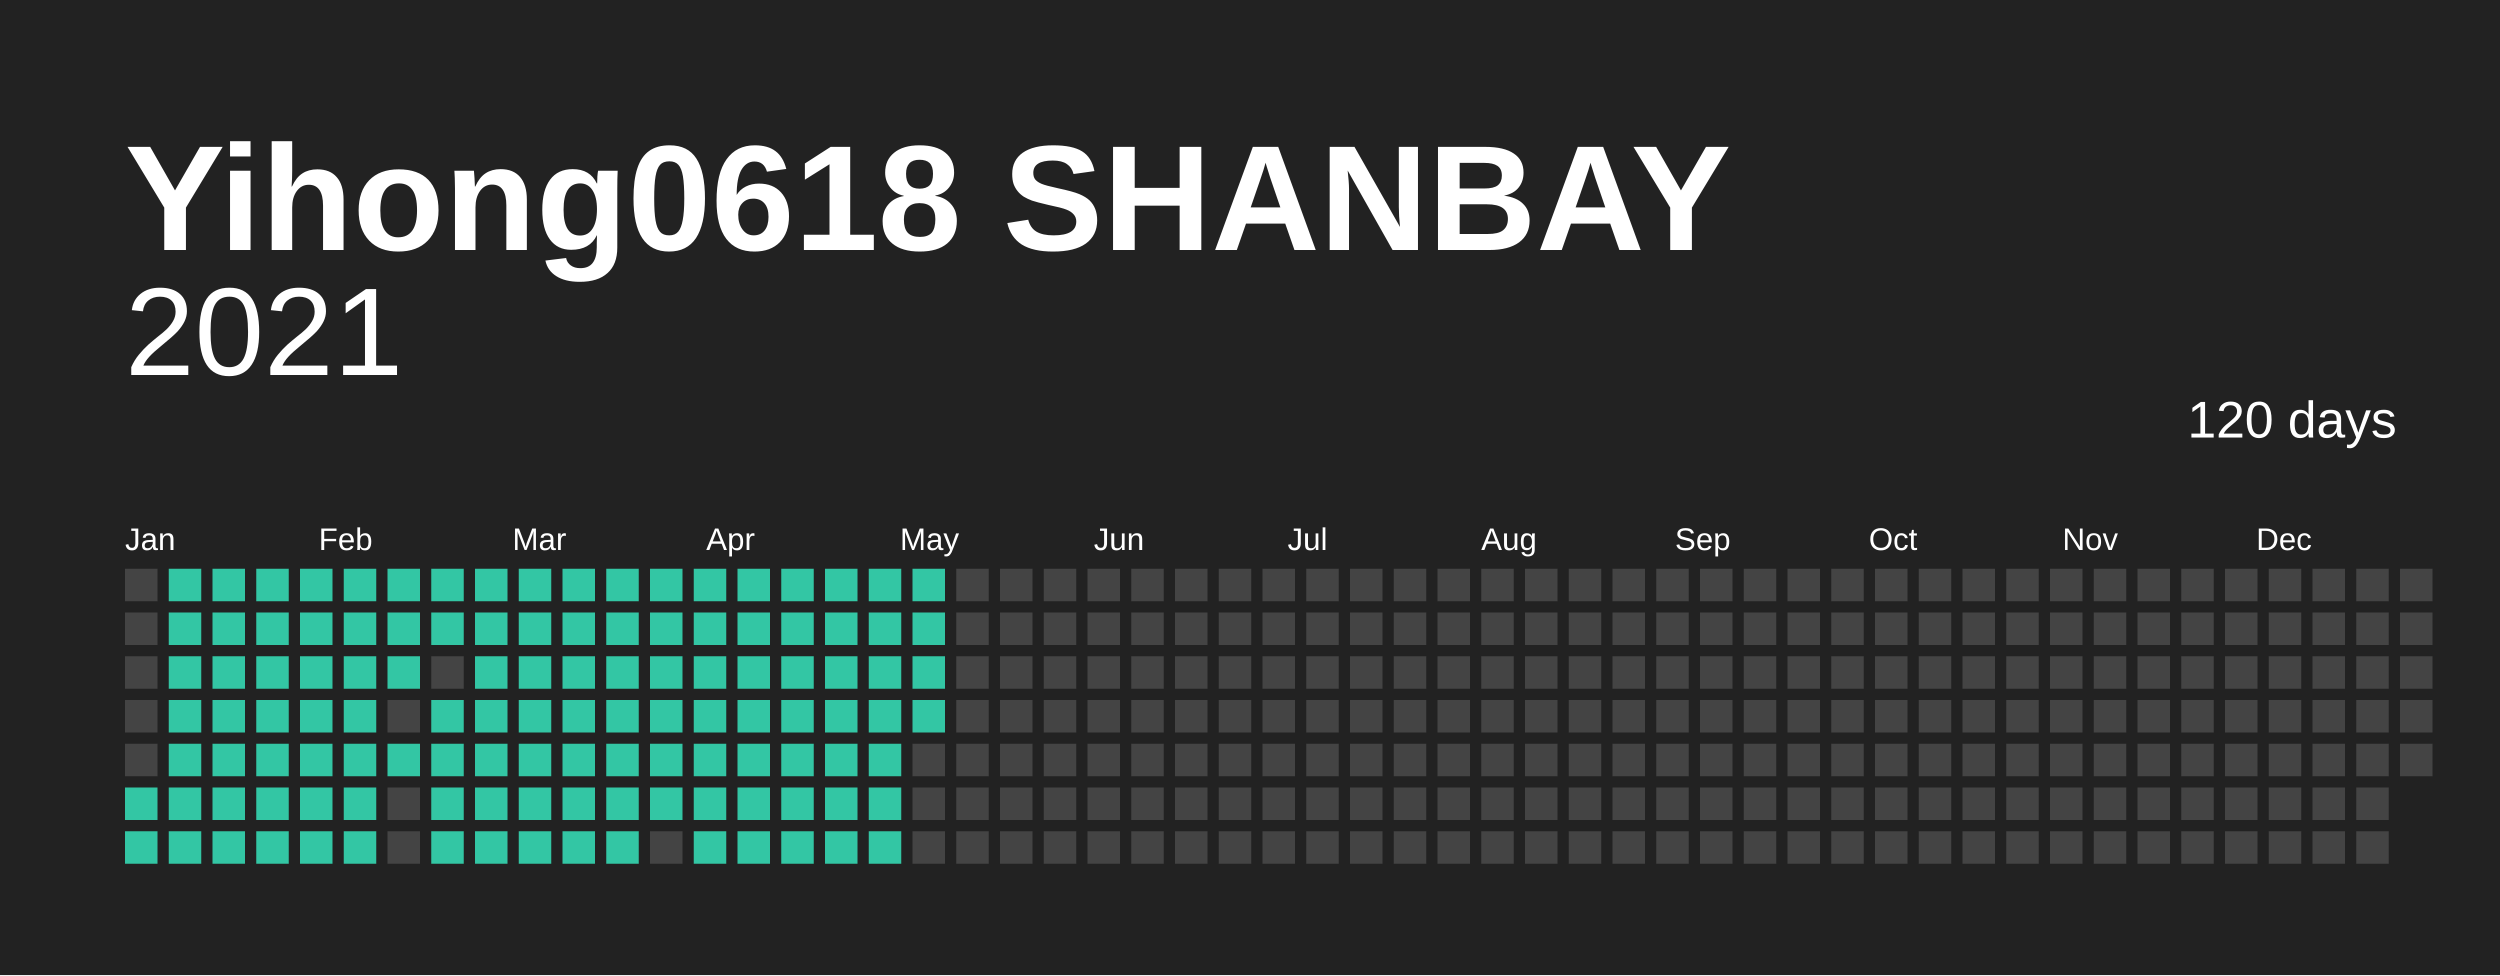
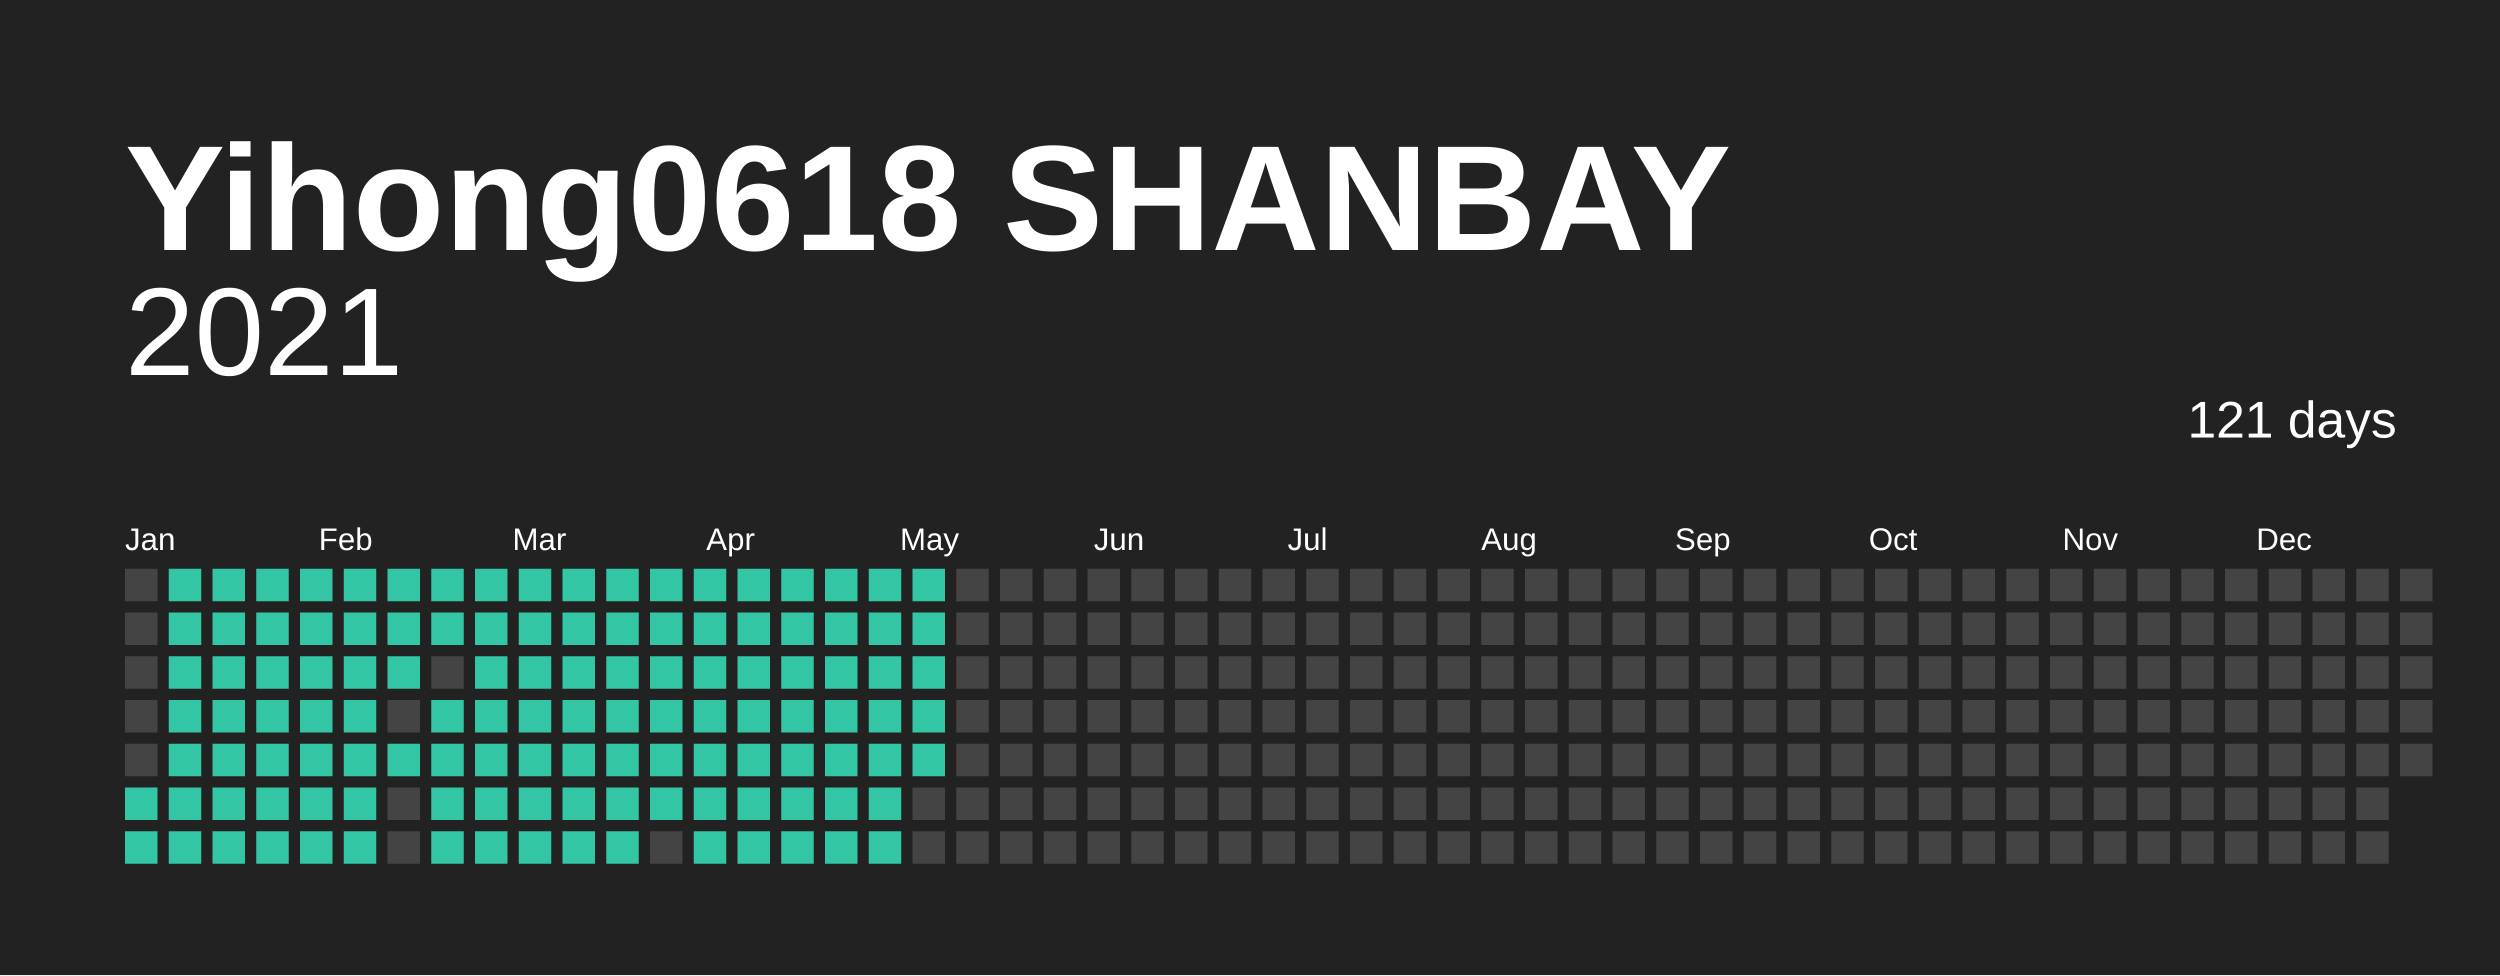
<svg xmlns="http://www.w3.org/2000/svg" baseProfile="full" height="78mm" version="1.1" viewBox="0,0,200,78" width="200mm">
  <defs />
  <rect fill="#222222" height="78" width="200" x="0" y="0" />
  <text fill="#FFFFFF" style="font-size:12px; font-family:Arial; font-weight:bold;" x="10" y="20">Yihong0618 SHANBAY</text>
  <text alignment-baseline="hanging" fill="#FFFFFF" style="font-size:10.0px; font-family:Arial;" x="10" y="30">2021</text>
-   <text alignment-baseline="hanging" fill="#FFFFFF" style="font-size:4.125px; font-family:Arial;" x="175" y="35">120 days</text>
+   <text alignment-baseline="hanging" fill="#FFFFFF" style="font-size:4.125px; font-family:Arial;" x="175" y="35">121 days</text>
  <text fill="#FFFFFF" style="font-size:2.5px; font-family:Arial" x="10.0" y="44">Jan</text>
  <text fill="#FFFFFF" style="font-size:2.5px; font-family:Arial" x="25.5" y="44">Feb</text>
  <text fill="#FFFFFF" style="font-size:2.5px; font-family:Arial" x="41.0" y="44">Mar</text>
  <text fill="#FFFFFF" style="font-size:2.5px; font-family:Arial" x="56.5" y="44">Apr</text>
  <text fill="#FFFFFF" style="font-size:2.5px; font-family:Arial" x="72.0" y="44">May</text>
  <text fill="#FFFFFF" style="font-size:2.5px; font-family:Arial" x="87.5" y="44">Jun</text>
  <text fill="#FFFFFF" style="font-size:2.5px; font-family:Arial" x="103.0" y="44">Jul</text>
  <text fill="#FFFFFF" style="font-size:2.5px; font-family:Arial" x="118.5" y="44">Aug</text>
  <text fill="#FFFFFF" style="font-size:2.5px; font-family:Arial" x="134.0" y="44">Sep</text>
  <text fill="#FFFFFF" style="font-size:2.5px; font-family:Arial" x="149.5" y="44">Oct</text>
  <text fill="#FFFFFF" style="font-size:2.5px; font-family:Arial" x="165.0" y="44">Nov</text>
  <text fill="#FFFFFF" style="font-size:2.5px; font-family:Arial" x="180.5" y="44">Dec</text>
  <rect fill="#444444" height="2.6" width="2.6" x="10.0" y="45.5" />
  <rect fill="#444444" height="2.6" width="2.6" x="10.0" y="49.0" />
  <rect fill="#444444" height="2.6" width="2.6" x="10.0" y="52.5" />
  <rect fill="#444444" height="2.6" width="2.6" x="10.0" y="56.0" />
  <rect fill="#444444" height="2.6" width="2.6" x="10.0" y="59.5" />
  <rect fill="#33C6A4" height="2.6" width="2.6" x="10.0" y="63.0" />
  <rect fill="#33C6A4" height="2.6" width="2.6" x="10.0" y="66.5" />
  <rect fill="#33C6A4" height="2.6" width="2.6" x="13.5" y="45.5" />
  <rect fill="#33C6A4" height="2.6" width="2.6" x="13.5" y="49.0" />
  <rect fill="#33C6A4" height="2.6" width="2.6" x="13.5" y="52.5" />
  <rect fill="#33C6A4" height="2.6" width="2.6" x="13.5" y="56.0" />
  <rect fill="#33C6A4" height="2.6" width="2.6" x="13.5" y="59.5" />
  <rect fill="#33C6A4" height="2.6" width="2.6" x="13.5" y="63.0" />
  <rect fill="#33C6A4" height="2.6" width="2.6" x="13.5" y="66.5" />
  <rect fill="#33C6A4" height="2.6" width="2.6" x="17.0" y="45.5" />
  <rect fill="#33C6A4" height="2.6" width="2.6" x="17.0" y="49.0" />
  <rect fill="#33C6A4" height="2.6" width="2.6" x="17.0" y="52.5" />
  <rect fill="#33C6A4" height="2.6" width="2.6" x="17.0" y="56.0" />
  <rect fill="#33C6A4" height="2.6" width="2.6" x="17.0" y="59.5" />
  <rect fill="#33C6A4" height="2.6" width="2.6" x="17.0" y="63.0" />
  <rect fill="#33C6A4" height="2.6" width="2.6" x="17.0" y="66.5" />
  <rect fill="#33C6A4" height="2.6" width="2.6" x="20.5" y="45.5" />
  <rect fill="#33C6A4" height="2.6" width="2.6" x="20.5" y="49.0" />
  <rect fill="#33C6A4" height="2.6" width="2.6" x="20.5" y="52.5" />
  <rect fill="#33C6A4" height="2.6" width="2.6" x="20.5" y="56.0" />
  <rect fill="#33C6A4" height="2.6" width="2.6" x="20.5" y="59.5" />
  <rect fill="#33C6A4" height="2.6" width="2.6" x="20.5" y="63.0" />
  <rect fill="#33C6A4" height="2.6" width="2.6" x="20.5" y="66.5" />
  <rect fill="#33C6A4" height="2.6" width="2.6" x="24.0" y="45.5" />
  <rect fill="#33C6A4" height="2.6" width="2.6" x="24.0" y="49.0" />
  <rect fill="#33C6A4" height="2.6" width="2.6" x="24.0" y="52.5" />
  <rect fill="#33C6A4" height="2.6" width="2.6" x="24.0" y="56.0" />
  <rect fill="#33C6A4" height="2.6" width="2.6" x="24.0" y="59.5" />
  <rect fill="#33C6A4" height="2.6" width="2.6" x="24.0" y="63.0" />
  <rect fill="#33C6A4" height="2.6" width="2.6" x="24.0" y="66.5" />
  <rect fill="#33C6A4" height="2.6" width="2.6" x="27.5" y="45.5" />
  <rect fill="#33C6A4" height="2.6" width="2.6" x="27.5" y="49.0" />
  <rect fill="#33C6A4" height="2.6" width="2.6" x="27.5" y="52.5" />
  <rect fill="#33C6A4" height="2.6" width="2.6" x="27.5" y="56.0" />
  <rect fill="#33C6A4" height="2.6" width="2.6" x="27.5" y="59.5" />
  <rect fill="#33C6A4" height="2.6" width="2.6" x="27.5" y="63.0" />
  <rect fill="#33C6A4" height="2.6" width="2.6" x="27.5" y="66.5" />
  <rect fill="#33C6A4" height="2.6" width="2.6" x="31.0" y="45.5" />
  <rect fill="#33C6A4" height="2.6" width="2.6" x="31.0" y="49.0" />
  <rect fill="#33C6A4" height="2.6" width="2.6" x="31.0" y="52.5" />
  <rect fill="#444444" height="2.6" width="2.6" x="31.0" y="56.0" />
  <rect fill="#33C6A4" height="2.6" width="2.6" x="31.0" y="59.5" />
  <rect fill="#444444" height="2.6" width="2.6" x="31.0" y="63.0" />
  <rect fill="#444444" height="2.6" width="2.6" x="31.0" y="66.5" />
  <rect fill="#33C6A4" height="2.6" width="2.6" x="34.5" y="45.5" />
  <rect fill="#33C6A4" height="2.6" width="2.6" x="34.5" y="49.0" />
  <rect fill="#444444" height="2.6" width="2.6" x="34.5" y="52.5" />
  <rect fill="#33C6A4" height="2.6" width="2.6" x="34.5" y="56.0" />
  <rect fill="#33C6A4" height="2.6" width="2.6" x="34.5" y="59.5" />
  <rect fill="#33C6A4" height="2.6" width="2.6" x="34.5" y="63.0" />
  <rect fill="#33C6A4" height="2.6" width="2.6" x="34.5" y="66.5" />
  <rect fill="#33C6A4" height="2.6" width="2.6" x="38.0" y="45.5" />
  <rect fill="#33C6A4" height="2.6" width="2.6" x="38.0" y="49.0" />
  <rect fill="#33C6A4" height="2.6" width="2.6" x="38.0" y="52.5" />
  <rect fill="#33C6A4" height="2.6" width="2.6" x="38.0" y="56.0" />
  <rect fill="#33C6A4" height="2.6" width="2.6" x="38.0" y="59.5" />
  <rect fill="#33C6A4" height="2.6" width="2.6" x="38.0" y="63.0" />
  <rect fill="#33C6A4" height="2.6" width="2.6" x="38.0" y="66.5" />
  <rect fill="#33C6A4" height="2.6" width="2.6" x="41.5" y="45.5" />
  <rect fill="#33C6A4" height="2.6" width="2.6" x="41.5" y="49.0" />
  <rect fill="#33C6A4" height="2.6" width="2.6" x="41.5" y="52.5" />
  <rect fill="#33C6A4" height="2.6" width="2.6" x="41.5" y="56.0" />
  <rect fill="#33C6A4" height="2.6" width="2.6" x="41.5" y="59.5" />
  <rect fill="#33C6A4" height="2.6" width="2.6" x="41.5" y="63.0" />
  <rect fill="#33C6A4" height="2.6" width="2.6" x="41.5" y="66.5" />
  <rect fill="#33C6A4" height="2.6" width="2.6" x="45.0" y="45.5" />
  <rect fill="#33C6A4" height="2.6" width="2.6" x="45.0" y="49.0" />
  <rect fill="#33C6A4" height="2.6" width="2.6" x="45.0" y="52.5" />
  <rect fill="#33C6A4" height="2.6" width="2.6" x="45.0" y="56.0" />
  <rect fill="#33C6A4" height="2.6" width="2.6" x="45.0" y="59.5" />
  <rect fill="#33C6A4" height="2.6" width="2.6" x="45.0" y="63.0" />
  <rect fill="#33C6A4" height="2.6" width="2.6" x="45.0" y="66.5" />
  <rect fill="#33C6A4" height="2.6" width="2.6" x="48.5" y="45.5" />
  <rect fill="#33C6A4" height="2.6" width="2.6" x="48.5" y="49.0" />
  <rect fill="#33C6A4" height="2.6" width="2.6" x="48.5" y="52.5" />
  <rect fill="#33C6A4" height="2.6" width="2.6" x="48.5" y="56.0" />
  <rect fill="#33C6A4" height="2.6" width="2.6" x="48.5" y="59.5" />
  <rect fill="#33C6A4" height="2.6" width="2.6" x="48.5" y="63.0" />
  <rect fill="#33C6A4" height="2.6" width="2.6" x="48.5" y="66.5" />
  <rect fill="#33C6A4" height="2.6" width="2.6" x="52.0" y="45.5" />
  <rect fill="#33C6A4" height="2.6" width="2.6" x="52.0" y="49.0" />
  <rect fill="#33C6A4" height="2.6" width="2.6" x="52.0" y="52.5" />
  <rect fill="#33C6A4" height="2.6" width="2.6" x="52.0" y="56.0" />
  <rect fill="#33C6A4" height="2.6" width="2.6" x="52.0" y="59.5" />
  <rect fill="#33C6A4" height="2.6" width="2.6" x="52.0" y="63.0" />
  <rect fill="#444444" height="2.6" width="2.6" x="52.0" y="66.5" />
  <rect fill="#33C6A4" height="2.6" width="2.6" x="55.5" y="45.5" />
  <rect fill="#33C6A4" height="2.6" width="2.6" x="55.5" y="49.0" />
  <rect fill="#33C6A4" height="2.6" width="2.6" x="55.5" y="52.5" />
  <rect fill="#33C6A4" height="2.6" width="2.6" x="55.5" y="56.0" />
  <rect fill="#33C6A4" height="2.6" width="2.6" x="55.5" y="59.5" />
  <rect fill="#33C6A4" height="2.6" width="2.6" x="55.5" y="63.0" />
  <rect fill="#33C6A4" height="2.6" width="2.6" x="55.5" y="66.5" />
  <rect fill="#33C6A4" height="2.6" width="2.6" x="59.0" y="45.5" />
  <rect fill="#33C6A4" height="2.6" width="2.6" x="59.0" y="49.0" />
  <rect fill="#33C6A4" height="2.6" width="2.6" x="59.0" y="52.5" />
  <rect fill="#33C6A4" height="2.6" width="2.6" x="59.0" y="56.0" />
  <rect fill="#33C6A4" height="2.6" width="2.6" x="59.0" y="59.5" />
  <rect fill="#33C6A4" height="2.6" width="2.6" x="59.0" y="63.0" />
  <rect fill="#33C6A4" height="2.6" width="2.6" x="59.0" y="66.5" />
  <rect fill="#33C6A4" height="2.6" width="2.6" x="62.5" y="45.5" />
  <rect fill="#33C6A4" height="2.6" width="2.6" x="62.5" y="49.0" />
  <rect fill="#33C6A4" height="2.6" width="2.6" x="62.5" y="52.5" />
  <rect fill="#33C6A4" height="2.6" width="2.6" x="62.5" y="56.0" />
  <rect fill="#33C6A4" height="2.6" width="2.6" x="62.5" y="59.5" />
  <rect fill="#33C6A4" height="2.6" width="2.6" x="62.5" y="63.0" />
  <rect fill="#33C6A4" height="2.6" width="2.6" x="62.5" y="66.5" />
  <rect fill="#33C6A4" height="2.6" width="2.6" x="66.0" y="45.5" />
  <rect fill="#33C6A4" height="2.6" width="2.6" x="66.0" y="49.0" />
  <rect fill="#33C6A4" height="2.6" width="2.6" x="66.0" y="52.5" />
  <rect fill="#33C6A4" height="2.6" width="2.6" x="66.0" y="56.0" />
  <rect fill="#33C6A4" height="2.6" width="2.6" x="66.0" y="59.5" />
  <rect fill="#33C6A4" height="2.6" width="2.6" x="66.0" y="63.0" />
  <rect fill="#33C6A4" height="2.6" width="2.6" x="66.0" y="66.5" />
  <rect fill="#33C6A4" height="2.6" width="2.6" x="69.5" y="45.5" />
  <rect fill="#33C6A4" height="2.6" width="2.6" x="69.5" y="49.0" />
  <rect fill="#33C6A4" height="2.6" width="2.6" x="69.5" y="52.5" />
  <rect fill="#33C6A4" height="2.6" width="2.6" x="69.5" y="56.0" />
  <rect fill="#33C6A4" height="2.6" width="2.6" x="69.5" y="59.5" />
  <rect fill="#33C6A4" height="2.6" width="2.6" x="69.5" y="63.0" />
  <rect fill="#33C6A4" height="2.6" width="2.6" x="69.5" y="66.5" />
  <rect fill="#33C6A4" height="2.6" width="2.6" x="73.0" y="45.5" />
  <rect fill="#33C6A4" height="2.6" width="2.6" x="73.0" y="49.0" />
  <rect fill="#33C6A4" height="2.6" width="2.6" x="73.0" y="52.5" />
  <rect fill="#33C6A4" height="2.6" width="2.6" x="73.0" y="56.0" />
-   <rect fill="#444444" height="2.6" width="2.6" x="73.0" y="59.5" />
+   <rect fill="#33C6A4" height="2.6" width="2.6" x="73.0" y="59.5" />
  <rect fill="#444444" height="2.6" width="2.6" x="73.0" y="63.0" />
  <rect fill="#444444" height="2.6" width="2.6" x="73.0" y="66.5" />
  <rect fill="#444444" height="2.6" width="2.6" x="76.5" y="45.5" />
  <rect fill="#444444" height="2.6" width="2.6" x="76.5" y="49.0" />
  <rect fill="#444444" height="2.6" width="2.6" x="76.5" y="52.5" />
  <rect fill="#444444" height="2.6" width="2.6" x="76.5" y="56.0" />
  <rect fill="#444444" height="2.6" width="2.6" x="76.5" y="59.5" />
  <rect fill="#444444" height="2.6" width="2.6" x="76.5" y="63.0" />
  <rect fill="#444444" height="2.6" width="2.6" x="76.5" y="66.5" />
  <rect fill="#444444" height="2.6" width="2.6" x="80.0" y="45.5" />
  <rect fill="#444444" height="2.6" width="2.6" x="80.0" y="49.0" />
  <rect fill="#444444" height="2.6" width="2.6" x="80.0" y="52.5" />
  <rect fill="#444444" height="2.6" width="2.6" x="80.0" y="56.0" />
  <rect fill="#444444" height="2.6" width="2.6" x="80.0" y="59.5" />
  <rect fill="#444444" height="2.6" width="2.6" x="80.0" y="63.0" />
  <rect fill="#444444" height="2.6" width="2.6" x="80.0" y="66.5" />
  <rect fill="#444444" height="2.6" width="2.6" x="83.5" y="45.5" />
  <rect fill="#444444" height="2.6" width="2.6" x="83.5" y="49.0" />
  <rect fill="#444444" height="2.6" width="2.6" x="83.5" y="52.5" />
  <rect fill="#444444" height="2.6" width="2.6" x="83.5" y="56.0" />
  <rect fill="#444444" height="2.6" width="2.6" x="83.5" y="59.5" />
  <rect fill="#444444" height="2.6" width="2.6" x="83.5" y="63.0" />
  <rect fill="#444444" height="2.6" width="2.6" x="83.5" y="66.5" />
  <rect fill="#444444" height="2.6" width="2.6" x="87.0" y="45.5" />
  <rect fill="#444444" height="2.6" width="2.6" x="87.0" y="49.0" />
  <rect fill="#444444" height="2.6" width="2.6" x="87.0" y="52.5" />
  <rect fill="#444444" height="2.6" width="2.6" x="87.0" y="56.0" />
  <rect fill="#444444" height="2.6" width="2.6" x="87.0" y="59.5" />
  <rect fill="#444444" height="2.6" width="2.6" x="87.0" y="63.0" />
  <rect fill="#444444" height="2.6" width="2.6" x="87.0" y="66.5" />
  <rect fill="#444444" height="2.6" width="2.6" x="90.5" y="45.5" />
  <rect fill="#444444" height="2.6" width="2.6" x="90.5" y="49.0" />
  <rect fill="#444444" height="2.6" width="2.6" x="90.5" y="52.5" />
  <rect fill="#444444" height="2.6" width="2.6" x="90.5" y="56.0" />
  <rect fill="#444444" height="2.6" width="2.6" x="90.5" y="59.5" />
  <rect fill="#444444" height="2.6" width="2.6" x="90.5" y="63.0" />
  <rect fill="#444444" height="2.6" width="2.6" x="90.5" y="66.5" />
  <rect fill="#444444" height="2.6" width="2.6" x="94.0" y="45.5" />
  <rect fill="#444444" height="2.6" width="2.6" x="94.0" y="49.0" />
  <rect fill="#444444" height="2.6" width="2.6" x="94.0" y="52.5" />
  <rect fill="#444444" height="2.6" width="2.6" x="94.0" y="56.0" />
  <rect fill="#444444" height="2.6" width="2.6" x="94.0" y="59.5" />
  <rect fill="#444444" height="2.6" width="2.6" x="94.0" y="63.0" />
  <rect fill="#444444" height="2.6" width="2.6" x="94.0" y="66.5" />
  <rect fill="#444444" height="2.6" width="2.6" x="97.5" y="45.5" />
  <rect fill="#444444" height="2.6" width="2.6" x="97.5" y="49.0" />
  <rect fill="#444444" height="2.6" width="2.6" x="97.5" y="52.5" />
  <rect fill="#444444" height="2.6" width="2.6" x="97.5" y="56.0" />
  <rect fill="#444444" height="2.6" width="2.6" x="97.5" y="59.5" />
  <rect fill="#444444" height="2.6" width="2.6" x="97.5" y="63.0" />
  <rect fill="#444444" height="2.6" width="2.6" x="97.5" y="66.5" />
  <rect fill="#444444" height="2.6" width="2.6" x="101.0" y="45.5" />
  <rect fill="#444444" height="2.6" width="2.6" x="101.0" y="49.0" />
  <rect fill="#444444" height="2.6" width="2.6" x="101.0" y="52.5" />
  <rect fill="#444444" height="2.6" width="2.6" x="101.0" y="56.0" />
  <rect fill="#444444" height="2.6" width="2.6" x="101.0" y="59.5" />
  <rect fill="#444444" height="2.6" width="2.6" x="101.0" y="63.0" />
  <rect fill="#444444" height="2.6" width="2.6" x="101.0" y="66.5" />
  <rect fill="#444444" height="2.6" width="2.6" x="104.5" y="45.5" />
  <rect fill="#444444" height="2.6" width="2.6" x="104.5" y="49.0" />
  <rect fill="#444444" height="2.6" width="2.6" x="104.5" y="52.5" />
  <rect fill="#444444" height="2.6" width="2.6" x="104.5" y="56.0" />
  <rect fill="#444444" height="2.6" width="2.6" x="104.5" y="59.5" />
  <rect fill="#444444" height="2.6" width="2.6" x="104.5" y="63.0" />
  <rect fill="#444444" height="2.6" width="2.6" x="104.5" y="66.5" />
  <rect fill="#444444" height="2.6" width="2.6" x="108.0" y="45.5" />
  <rect fill="#444444" height="2.6" width="2.6" x="108.0" y="49.0" />
  <rect fill="#444444" height="2.6" width="2.6" x="108.0" y="52.5" />
  <rect fill="#444444" height="2.6" width="2.6" x="108.0" y="56.0" />
  <rect fill="#444444" height="2.6" width="2.6" x="108.0" y="59.5" />
  <rect fill="#444444" height="2.6" width="2.6" x="108.0" y="63.0" />
  <rect fill="#444444" height="2.6" width="2.6" x="108.0" y="66.5" />
  <rect fill="#444444" height="2.6" width="2.6" x="111.5" y="45.5" />
  <rect fill="#444444" height="2.6" width="2.6" x="111.5" y="49.0" />
  <rect fill="#444444" height="2.6" width="2.6" x="111.5" y="52.5" />
  <rect fill="#444444" height="2.6" width="2.6" x="111.5" y="56.0" />
  <rect fill="#444444" height="2.6" width="2.6" x="111.5" y="59.5" />
  <rect fill="#444444" height="2.6" width="2.6" x="111.5" y="63.0" />
  <rect fill="#444444" height="2.6" width="2.6" x="111.5" y="66.5" />
  <rect fill="#444444" height="2.6" width="2.6" x="115.0" y="45.5" />
  <rect fill="#444444" height="2.6" width="2.6" x="115.0" y="49.0" />
  <rect fill="#444444" height="2.6" width="2.6" x="115.0" y="52.5" />
  <rect fill="#444444" height="2.6" width="2.6" x="115.0" y="56.0" />
  <rect fill="#444444" height="2.6" width="2.6" x="115.0" y="59.5" />
  <rect fill="#444444" height="2.6" width="2.6" x="115.0" y="63.0" />
  <rect fill="#444444" height="2.6" width="2.6" x="115.0" y="66.5" />
  <rect fill="#444444" height="2.6" width="2.6" x="118.5" y="45.5" />
  <rect fill="#444444" height="2.6" width="2.6" x="118.5" y="49.0" />
  <rect fill="#444444" height="2.6" width="2.6" x="118.5" y="52.5" />
  <rect fill="#444444" height="2.6" width="2.6" x="118.5" y="56.0" />
  <rect fill="#444444" height="2.6" width="2.6" x="118.5" y="59.5" />
  <rect fill="#444444" height="2.6" width="2.6" x="118.5" y="63.0" />
  <rect fill="#444444" height="2.6" width="2.6" x="118.5" y="66.5" />
  <rect fill="#444444" height="2.6" width="2.6" x="122.0" y="45.5" />
  <rect fill="#444444" height="2.6" width="2.6" x="122.0" y="49.0" />
  <rect fill="#444444" height="2.6" width="2.6" x="122.0" y="52.5" />
  <rect fill="#444444" height="2.6" width="2.6" x="122.0" y="56.0" />
  <rect fill="#444444" height="2.6" width="2.6" x="122.0" y="59.5" />
  <rect fill="#444444" height="2.6" width="2.6" x="122.0" y="63.0" />
  <rect fill="#444444" height="2.6" width="2.6" x="122.0" y="66.5" />
  <rect fill="#444444" height="2.6" width="2.6" x="125.5" y="45.5" />
  <rect fill="#444444" height="2.6" width="2.6" x="125.5" y="49.0" />
  <rect fill="#444444" height="2.6" width="2.6" x="125.5" y="52.5" />
  <rect fill="#444444" height="2.6" width="2.6" x="125.5" y="56.0" />
  <rect fill="#444444" height="2.6" width="2.6" x="125.5" y="59.5" />
  <rect fill="#444444" height="2.6" width="2.6" x="125.5" y="63.0" />
  <rect fill="#444444" height="2.6" width="2.6" x="125.5" y="66.5" />
  <rect fill="#444444" height="2.6" width="2.6" x="129.0" y="45.5" />
  <rect fill="#444444" height="2.6" width="2.6" x="129.0" y="49.0" />
  <rect fill="#444444" height="2.6" width="2.6" x="129.0" y="52.5" />
  <rect fill="#444444" height="2.6" width="2.6" x="129.0" y="56.0" />
  <rect fill="#444444" height="2.6" width="2.6" x="129.0" y="59.5" />
  <rect fill="#444444" height="2.6" width="2.6" x="129.0" y="63.0" />
  <rect fill="#444444" height="2.6" width="2.6" x="129.0" y="66.5" />
  <rect fill="#444444" height="2.6" width="2.6" x="132.5" y="45.5" />
  <rect fill="#444444" height="2.6" width="2.6" x="132.5" y="49.0" />
  <rect fill="#444444" height="2.6" width="2.6" x="132.5" y="52.5" />
  <rect fill="#444444" height="2.6" width="2.6" x="132.5" y="56.0" />
  <rect fill="#444444" height="2.6" width="2.6" x="132.5" y="59.5" />
  <rect fill="#444444" height="2.6" width="2.6" x="132.5" y="63.0" />
  <rect fill="#444444" height="2.6" width="2.6" x="132.5" y="66.5" />
  <rect fill="#444444" height="2.6" width="2.6" x="136.0" y="45.5" />
  <rect fill="#444444" height="2.6" width="2.6" x="136.0" y="49.0" />
  <rect fill="#444444" height="2.6" width="2.6" x="136.0" y="52.5" />
  <rect fill="#444444" height="2.6" width="2.6" x="136.0" y="56.0" />
  <rect fill="#444444" height="2.6" width="2.6" x="136.0" y="59.5" />
  <rect fill="#444444" height="2.6" width="2.6" x="136.0" y="63.0" />
  <rect fill="#444444" height="2.6" width="2.6" x="136.0" y="66.5" />
  <rect fill="#444444" height="2.6" width="2.6" x="139.5" y="45.5" />
  <rect fill="#444444" height="2.6" width="2.6" x="139.5" y="49.0" />
  <rect fill="#444444" height="2.6" width="2.6" x="139.5" y="52.5" />
  <rect fill="#444444" height="2.6" width="2.6" x="139.5" y="56.0" />
  <rect fill="#444444" height="2.6" width="2.6" x="139.5" y="59.5" />
  <rect fill="#444444" height="2.6" width="2.6" x="139.5" y="63.0" />
  <rect fill="#444444" height="2.6" width="2.6" x="139.5" y="66.5" />
  <rect fill="#444444" height="2.6" width="2.6" x="143.0" y="45.5" />
  <rect fill="#444444" height="2.6" width="2.6" x="143.0" y="49.0" />
  <rect fill="#444444" height="2.6" width="2.6" x="143.0" y="52.5" />
  <rect fill="#444444" height="2.6" width="2.6" x="143.0" y="56.0" />
  <rect fill="#444444" height="2.6" width="2.6" x="143.0" y="59.5" />
  <rect fill="#444444" height="2.6" width="2.6" x="143.0" y="63.0" />
  <rect fill="#444444" height="2.6" width="2.6" x="143.0" y="66.5" />
  <rect fill="#444444" height="2.6" width="2.6" x="146.5" y="45.5" />
  <rect fill="#444444" height="2.6" width="2.6" x="146.5" y="49.0" />
  <rect fill="#444444" height="2.6" width="2.6" x="146.5" y="52.5" />
  <rect fill="#444444" height="2.6" width="2.6" x="146.5" y="56.0" />
  <rect fill="#444444" height="2.6" width="2.6" x="146.5" y="59.5" />
  <rect fill="#444444" height="2.6" width="2.6" x="146.5" y="63.0" />
  <rect fill="#444444" height="2.6" width="2.6" x="146.5" y="66.5" />
  <rect fill="#444444" height="2.6" width="2.6" x="150.0" y="45.5" />
  <rect fill="#444444" height="2.6" width="2.6" x="150.0" y="49.0" />
  <rect fill="#444444" height="2.6" width="2.6" x="150.0" y="52.5" />
  <rect fill="#444444" height="2.6" width="2.6" x="150.0" y="56.0" />
  <rect fill="#444444" height="2.6" width="2.6" x="150.0" y="59.5" />
  <rect fill="#444444" height="2.6" width="2.6" x="150.0" y="63.0" />
  <rect fill="#444444" height="2.6" width="2.6" x="150.0" y="66.5" />
  <rect fill="#444444" height="2.6" width="2.6" x="153.5" y="45.5" />
  <rect fill="#444444" height="2.6" width="2.6" x="153.5" y="49.0" />
  <rect fill="#444444" height="2.6" width="2.6" x="153.5" y="52.5" />
  <rect fill="#444444" height="2.6" width="2.6" x="153.5" y="56.0" />
  <rect fill="#444444" height="2.6" width="2.6" x="153.5" y="59.5" />
  <rect fill="#444444" height="2.6" width="2.6" x="153.5" y="63.0" />
  <rect fill="#444444" height="2.6" width="2.6" x="153.5" y="66.5" />
  <rect fill="#444444" height="2.6" width="2.6" x="157.0" y="45.5" />
  <rect fill="#444444" height="2.6" width="2.6" x="157.0" y="49.0" />
  <rect fill="#444444" height="2.6" width="2.6" x="157.0" y="52.5" />
  <rect fill="#444444" height="2.6" width="2.6" x="157.0" y="56.0" />
  <rect fill="#444444" height="2.6" width="2.6" x="157.0" y="59.5" />
  <rect fill="#444444" height="2.6" width="2.6" x="157.0" y="63.0" />
  <rect fill="#444444" height="2.6" width="2.6" x="157.0" y="66.5" />
  <rect fill="#444444" height="2.6" width="2.6" x="160.5" y="45.5" />
  <rect fill="#444444" height="2.6" width="2.6" x="160.5" y="49.0" />
  <rect fill="#444444" height="2.6" width="2.6" x="160.5" y="52.5" />
  <rect fill="#444444" height="2.6" width="2.6" x="160.5" y="56.0" />
  <rect fill="#444444" height="2.6" width="2.6" x="160.5" y="59.5" />
  <rect fill="#444444" height="2.6" width="2.6" x="160.5" y="63.0" />
  <rect fill="#444444" height="2.6" width="2.6" x="160.5" y="66.5" />
  <rect fill="#444444" height="2.6" width="2.6" x="164.0" y="45.5" />
  <rect fill="#444444" height="2.6" width="2.6" x="164.0" y="49.0" />
  <rect fill="#444444" height="2.6" width="2.6" x="164.0" y="52.5" />
  <rect fill="#444444" height="2.6" width="2.6" x="164.0" y="56.0" />
  <rect fill="#444444" height="2.6" width="2.6" x="164.0" y="59.5" />
  <rect fill="#444444" height="2.6" width="2.6" x="164.0" y="63.0" />
  <rect fill="#444444" height="2.6" width="2.6" x="164.0" y="66.5" />
  <rect fill="#444444" height="2.6" width="2.6" x="167.5" y="45.5" />
  <rect fill="#444444" height="2.6" width="2.6" x="167.5" y="49.0" />
  <rect fill="#444444" height="2.6" width="2.6" x="167.5" y="52.5" />
  <rect fill="#444444" height="2.6" width="2.6" x="167.5" y="56.0" />
  <rect fill="#444444" height="2.6" width="2.6" x="167.5" y="59.5" />
  <rect fill="#444444" height="2.6" width="2.6" x="167.5" y="63.0" />
  <rect fill="#444444" height="2.6" width="2.6" x="167.5" y="66.5" />
  <rect fill="#444444" height="2.6" width="2.6" x="171.0" y="45.5" />
  <rect fill="#444444" height="2.6" width="2.6" x="171.0" y="49.0" />
  <rect fill="#444444" height="2.6" width="2.6" x="171.0" y="52.5" />
  <rect fill="#444444" height="2.6" width="2.6" x="171.0" y="56.0" />
  <rect fill="#444444" height="2.6" width="2.6" x="171.0" y="59.5" />
  <rect fill="#444444" height="2.6" width="2.6" x="171.0" y="63.0" />
  <rect fill="#444444" height="2.6" width="2.6" x="171.0" y="66.5" />
  <rect fill="#444444" height="2.6" width="2.6" x="174.5" y="45.5" />
  <rect fill="#444444" height="2.6" width="2.6" x="174.5" y="49.0" />
  <rect fill="#444444" height="2.6" width="2.6" x="174.5" y="52.5" />
  <rect fill="#444444" height="2.6" width="2.6" x="174.5" y="56.0" />
  <rect fill="#444444" height="2.6" width="2.6" x="174.5" y="59.5" />
  <rect fill="#444444" height="2.6" width="2.6" x="174.5" y="63.0" />
  <rect fill="#444444" height="2.6" width="2.6" x="174.5" y="66.5" />
  <rect fill="#444444" height="2.6" width="2.6" x="178.0" y="45.5" />
  <rect fill="#444444" height="2.6" width="2.6" x="178.0" y="49.0" />
  <rect fill="#444444" height="2.6" width="2.6" x="178.0" y="52.5" />
  <rect fill="#444444" height="2.6" width="2.6" x="178.0" y="56.0" />
  <rect fill="#444444" height="2.6" width="2.6" x="178.0" y="59.5" />
  <rect fill="#444444" height="2.6" width="2.6" x="178.0" y="63.0" />
  <rect fill="#444444" height="2.6" width="2.6" x="178.0" y="66.5" />
  <rect fill="#444444" height="2.6" width="2.6" x="181.5" y="45.5" />
  <rect fill="#444444" height="2.6" width="2.6" x="181.5" y="49.0" />
  <rect fill="#444444" height="2.6" width="2.6" x="181.5" y="52.5" />
  <rect fill="#444444" height="2.6" width="2.6" x="181.5" y="56.0" />
  <rect fill="#444444" height="2.6" width="2.6" x="181.5" y="59.5" />
  <rect fill="#444444" height="2.6" width="2.6" x="181.5" y="63.0" />
  <rect fill="#444444" height="2.6" width="2.6" x="181.5" y="66.5" />
  <rect fill="#444444" height="2.6" width="2.6" x="185.0" y="45.5" />
  <rect fill="#444444" height="2.6" width="2.6" x="185.0" y="49.0" />
  <rect fill="#444444" height="2.6" width="2.6" x="185.0" y="52.5" />
  <rect fill="#444444" height="2.6" width="2.6" x="185.0" y="56.0" />
  <rect fill="#444444" height="2.6" width="2.6" x="185.0" y="59.5" />
  <rect fill="#444444" height="2.6" width="2.6" x="185.0" y="63.0" />
  <rect fill="#444444" height="2.6" width="2.6" x="185.0" y="66.5" />
  <rect fill="#444444" height="2.6" width="2.6" x="188.5" y="45.5" />
  <rect fill="#444444" height="2.6" width="2.6" x="188.5" y="49.0" />
  <rect fill="#444444" height="2.6" width="2.6" x="188.5" y="52.5" />
  <rect fill="#444444" height="2.6" width="2.6" x="188.5" y="56.0" />
  <rect fill="#444444" height="2.6" width="2.6" x="188.5" y="59.5" />
  <rect fill="#444444" height="2.6" width="2.6" x="188.5" y="63.0" />
  <rect fill="#444444" height="2.6" width="2.6" x="188.5" y="66.5" />
  <rect fill="#444444" height="2.6" width="2.6" x="192.0" y="45.5" />
  <rect fill="#444444" height="2.6" width="2.6" x="192.0" y="49.0" />
  <rect fill="#444444" height="2.6" width="2.6" x="192.0" y="52.5" />
  <rect fill="#444444" height="2.6" width="2.6" x="192.0" y="56.0" />
  <rect fill="#444444" height="2.6" width="2.6" x="192.0" y="59.5" />
</svg>
